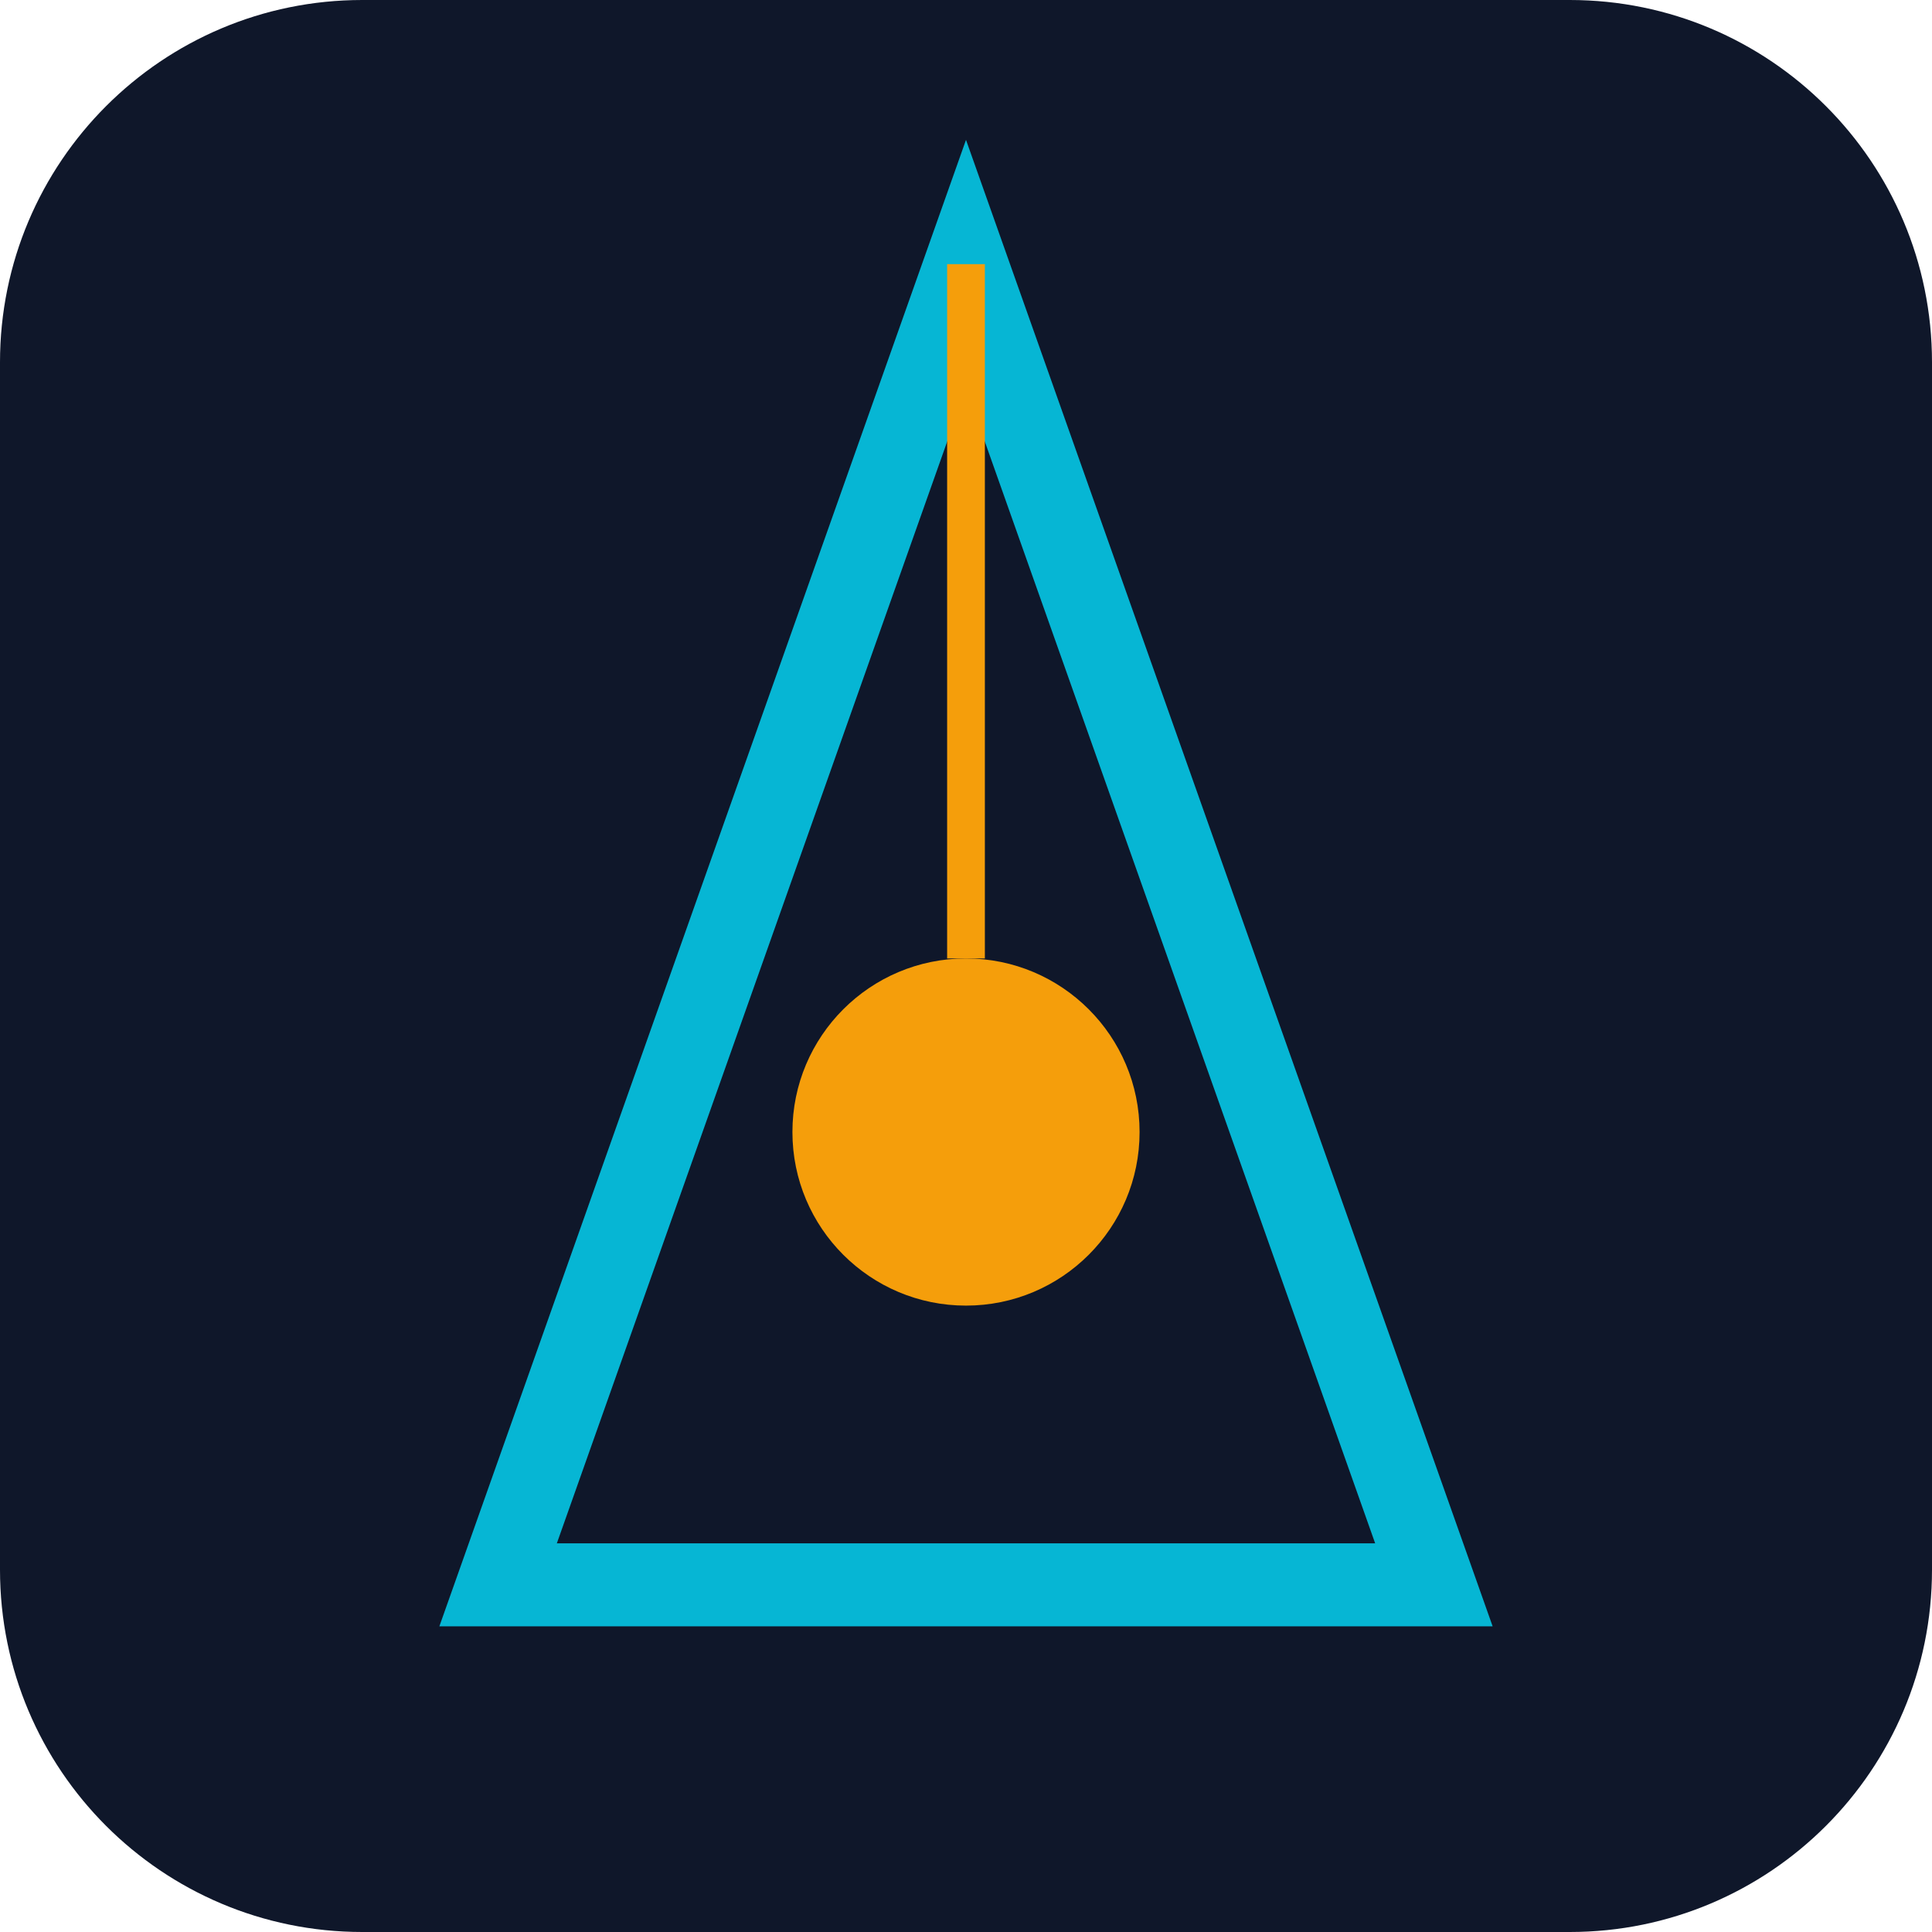
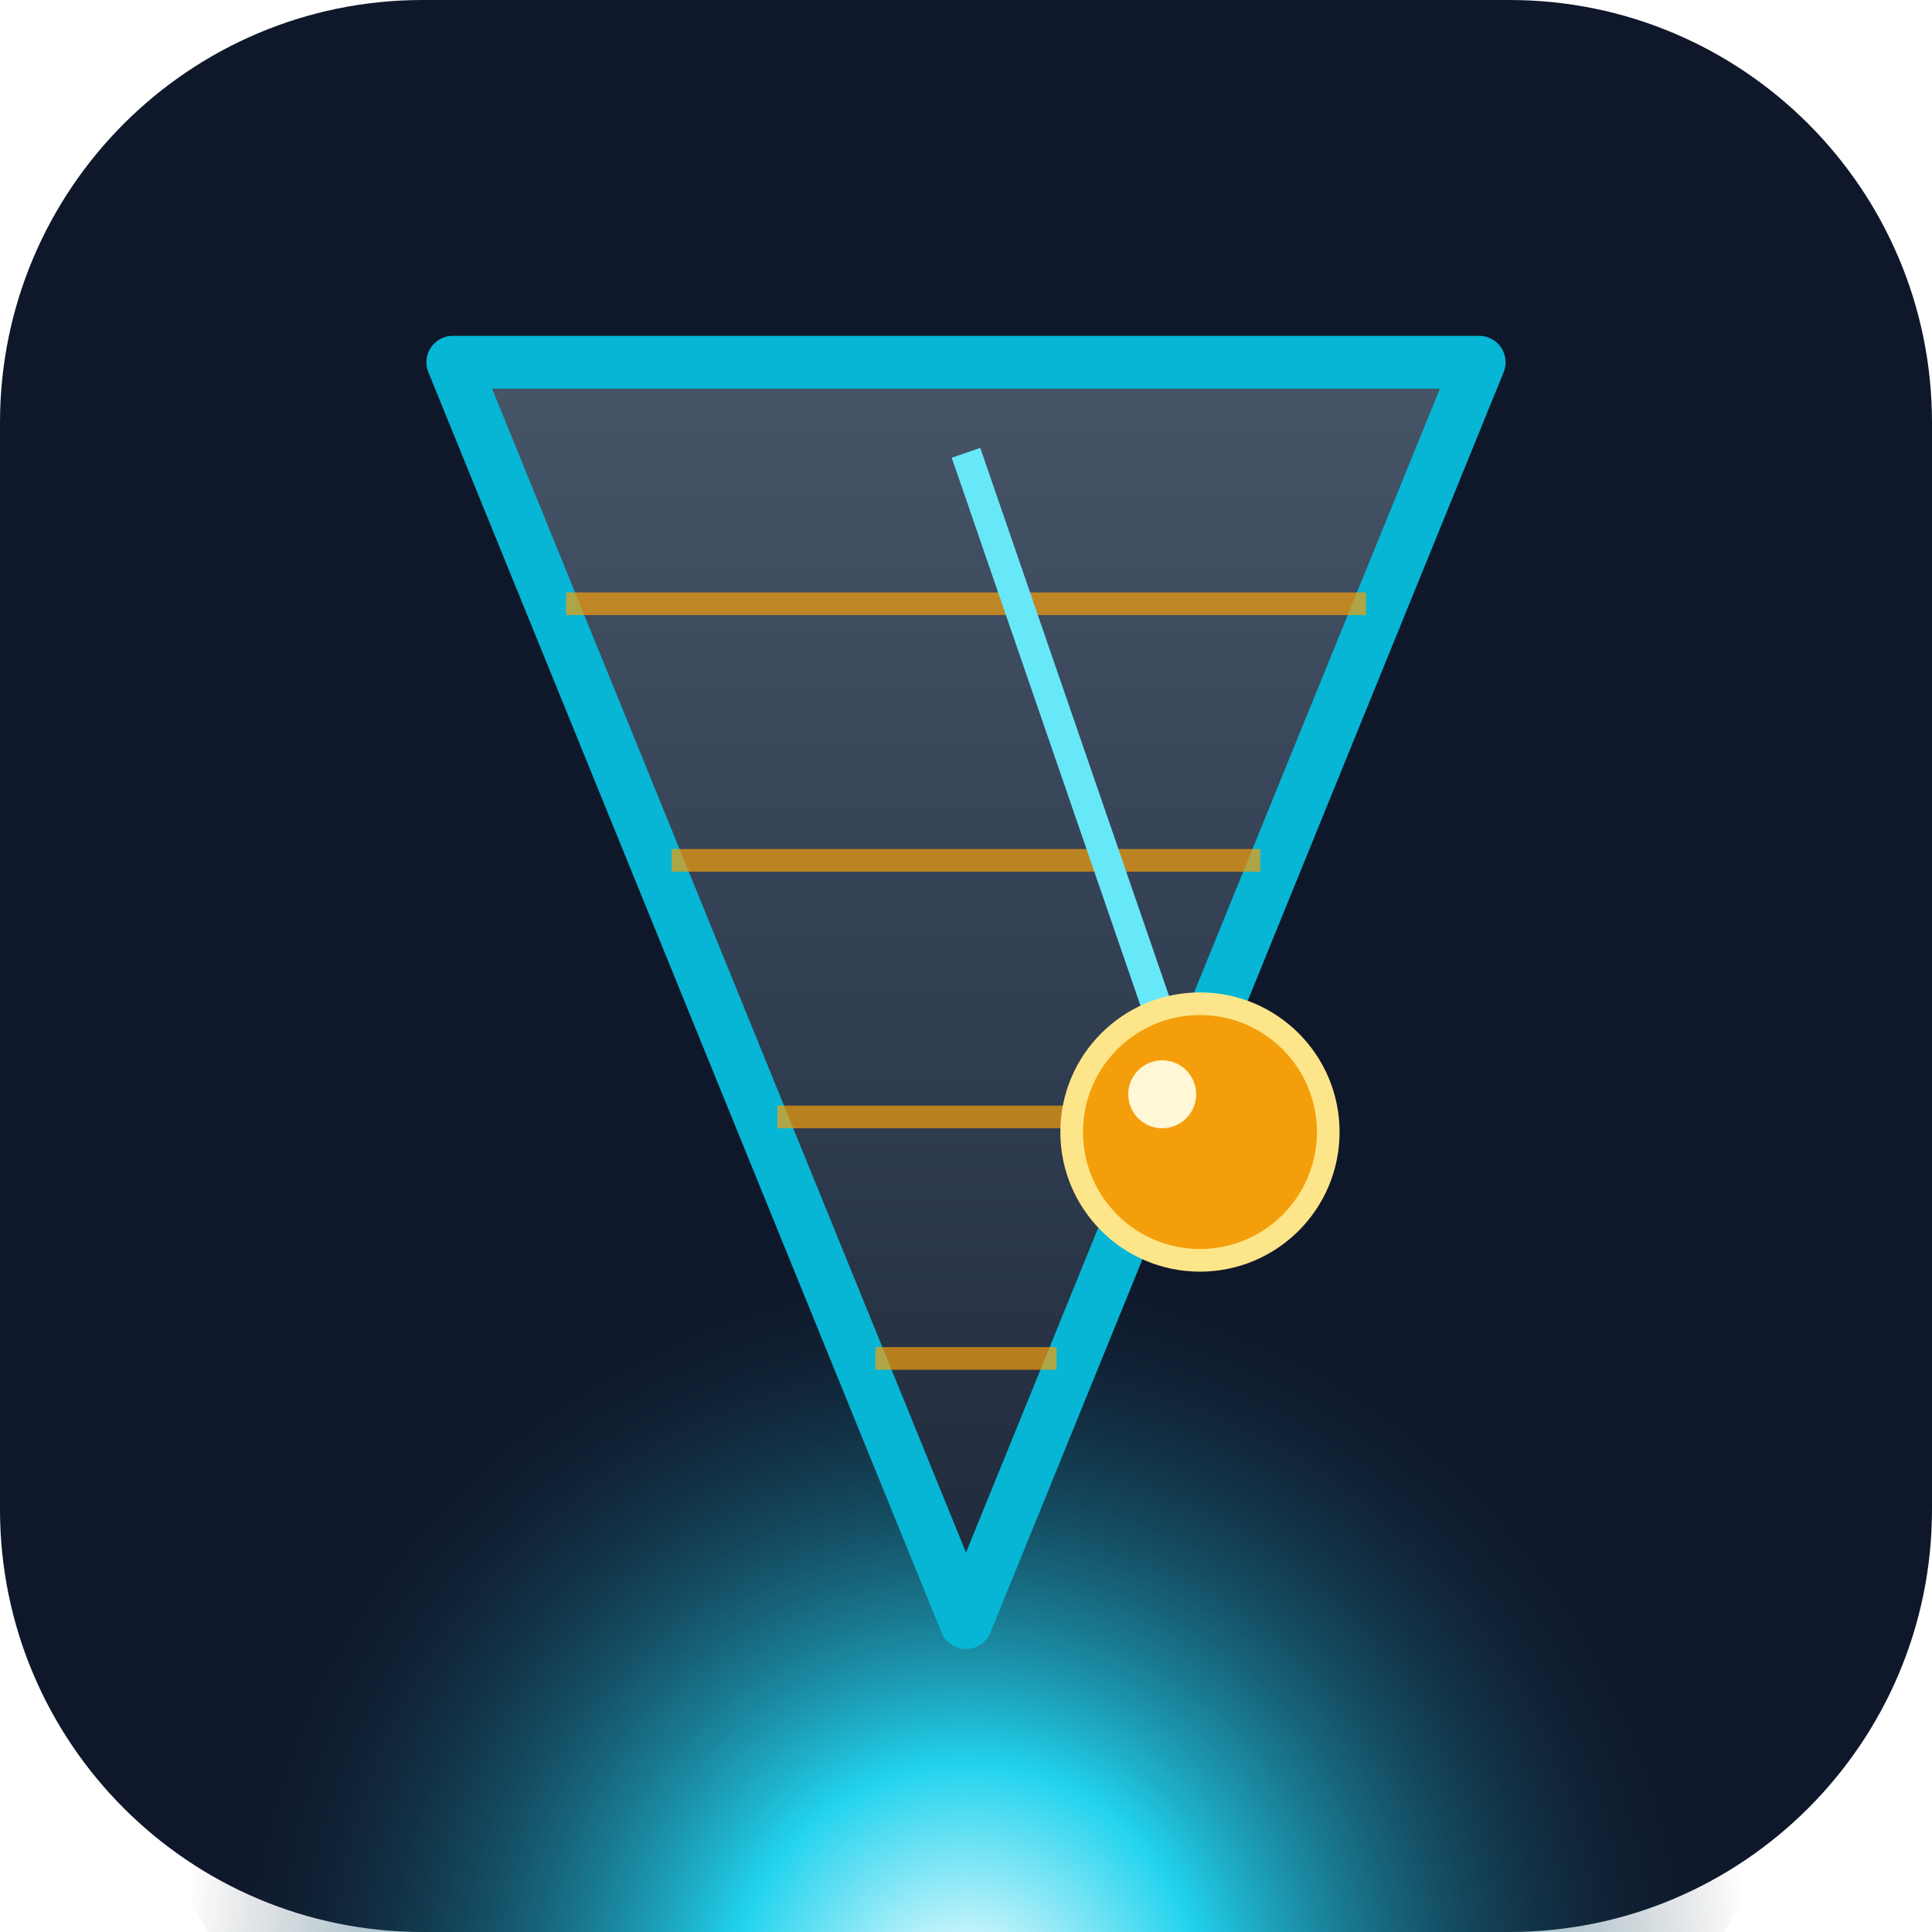
<svg xmlns="http://www.w3.org/2000/svg" viewBox="0 0 512 512">
-   <rect width="512" height="512" rx="96" fill="#0F172A" />
-   <path d="M256 70 L380 420 H132 Z" fill="none" stroke="#06B6D4" stroke-width="22" />
-   <circle cx="256" cy="300" r="46" fill="#F59E0B" />
-   <path d="M256 70 V254" stroke="#F59E0B" stroke-width="10" />
+   <defs>
+     <radialGradient id="w" cx="50%" cy="78%" r="45%">
+       <stop offset="0" stop-color="#fff" />
+       <stop offset=".3" stop-color="#22d3ee" />
+       <stop offset="1" stop-color="#0F172A" stop-opacity="0" />
+     </radialGradient>
+     <linearGradient id="s" x1="0" y1="0" x2="0" y2="1">
+       <stop offset="0" stop-color="#475569" />
+       <stop offset="1" stop-color="#1e293b" />
+     </linearGradient>
+   </defs>
+   <rect width="512" height="512" rx="112" fill="#0F172A" />
+   <circle cx="256" cy="400" r="230" fill="url(#w)" />
+   <path d="M120 96 H392 L256 430 Z" fill="url(#s)" stroke="#06B6D4" stroke-width="14" stroke-linejoin="round" />
+   <g stroke="#F59E0B" stroke-width="6" opacity=".7">
+     <path d="M150 160H362M178 228H334M206 296H306M232 360H280" />
+   </g>
+   <path d="M256 120 L318 300" stroke="#67e8f9" stroke-width="8" />
+   <circle cx="318" cy="300" r="34" fill="#F59E0B" stroke="#fde68a" stroke-width="6" />
+   <circle cx="308" cy="290" r="9" fill="#fff7d6" />
</svg>
